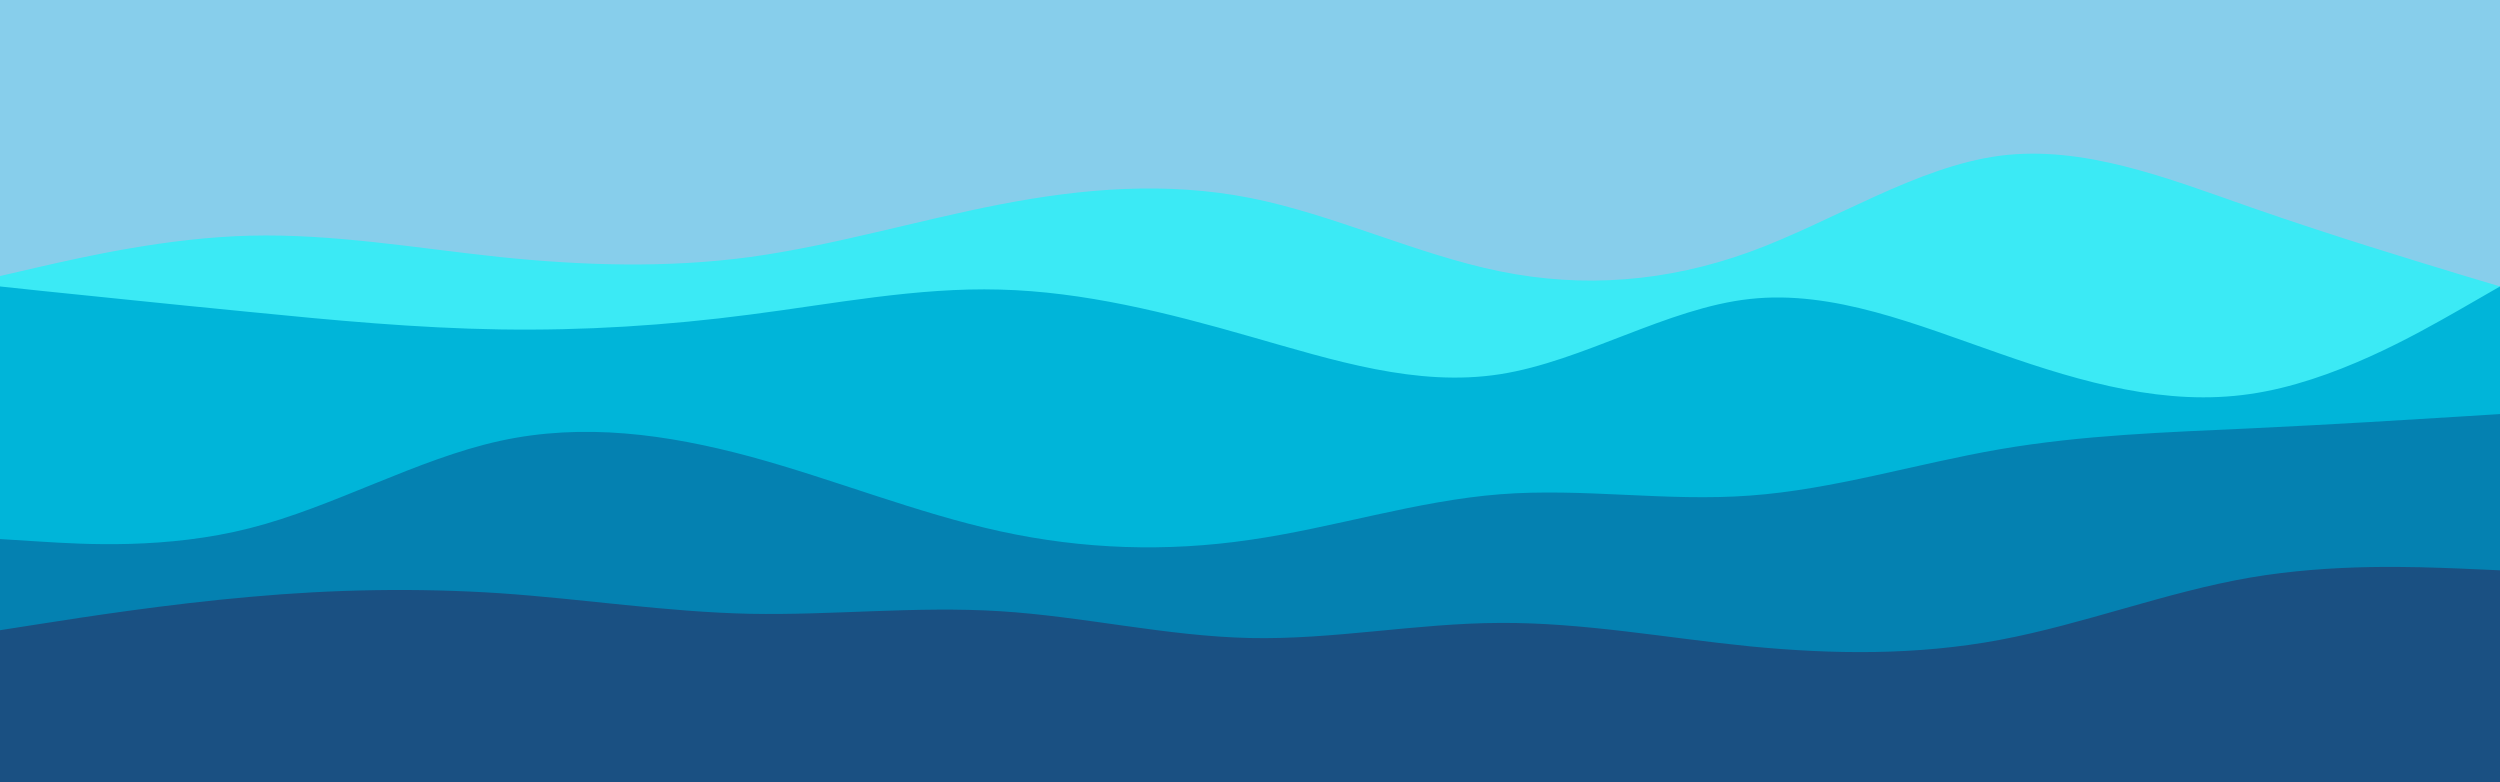
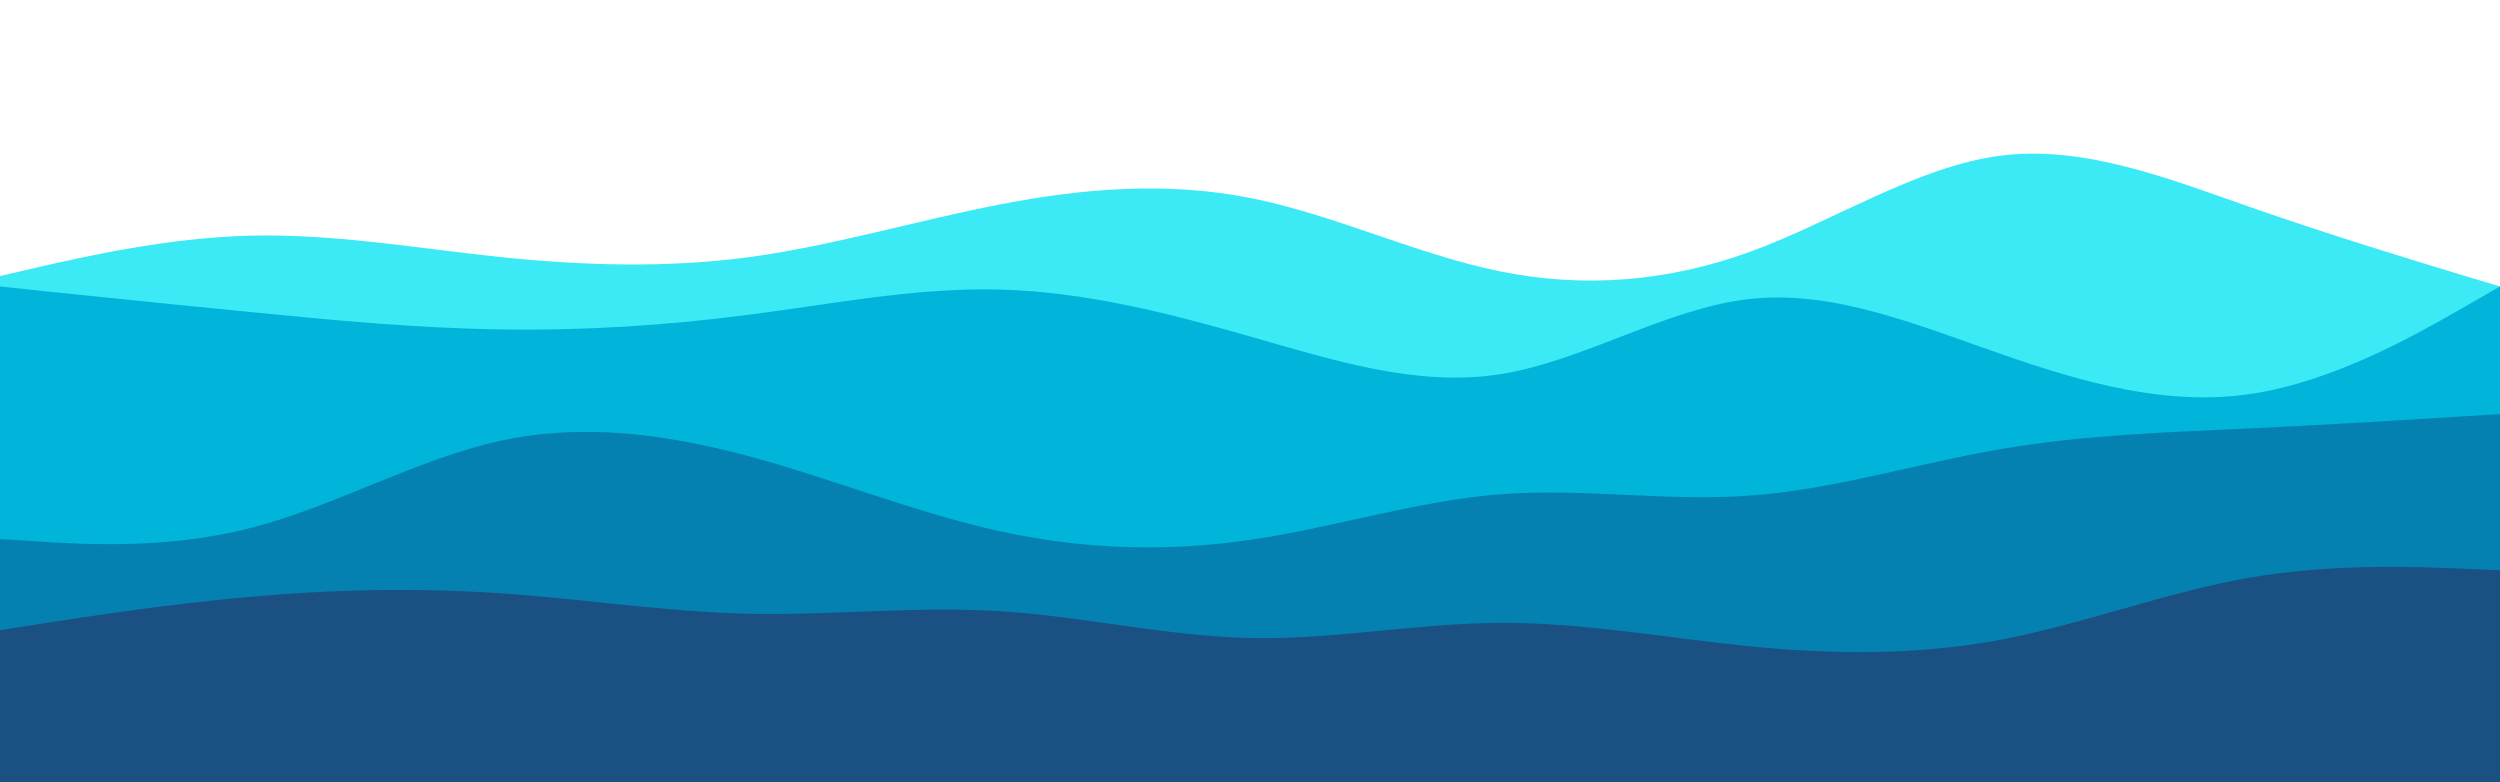
<svg xmlns="http://www.w3.org/2000/svg" id="visual" viewBox="0 0 960 300" width="960" height="300" version="1.1">
-   <rect x="0" y="0" width="960" height="300" fill="#87CEEB" />
-   <path d="M0 106L16 102.3C32 98.7 64 91.3 96 90.5C128 89.7 160 95.3 192 98.7C224 102 256 103 288 98.7C320 94.3 352 84.7 384 78.5C416 72.3 448 69.7 480 76C512 82.3 544 97.7 576 104.2C608 110.7 640 108.3 672 96.7C704 85 736 64 768 59.8C800 55.7 832 68.3 864 79.5C896 90.7 928 100.3 944 105.2L960 110L960 301L944 301C928 301 896 301 864 301C832 301 800 301 768 301C736 301 704 301 672 301C640 301 608 301 576 301C544 301 512 301 480 301C448 301 416 301 384 301C352 301 320 301 288 301C256 301 224 301 192 301C160 301 128 301 96 301C64 301 32 301 16 301L0 301Z" fill="#3beaf5" />
-   <path d="M0 110L16 111.7C32 113.3 64 116.7 96 119.8C128 123 160 126 192 126.5C224 127 256 125 288 120.8C320 116.7 352 110.3 384 111.2C416 112 448 120 480 129.2C512 138.3 544 148.7 576 143.7C608 138.7 640 118.3 672 114.8C704 111.3 736 124.7 768 135.8C800 147 832 156 864 151.3C896 146.7 928 128.3 944 119.2L960 110L960 301L944 301C928 301 896 301 864 301C832 301 800 301 768 301C736 301 704 301 672 301C640 301 608 301 576 301C544 301 512 301 480 301C448 301 416 301 384 301C352 301 320 301 288 301C256 301 224 301 192 301C160 301 128 301 96 301C64 301 32 301 16 301L0 301Z" fill="#00b5d9" />
-   <path d="M0 207L16 208C32 209 64 211 96 202.8C128 194.7 160 176.3 192 169.3C224 162.3 256 166.7 288 175.3C320 184 352 197 384 204C416 211 448 212 480 207.3C512 202.7 544 192.3 576 189.8C608 187.3 640 192.7 672 190.3C704 188 736 178 768 172.5C800 167 832 166 864 164.5C896 163 928 161 944 160L960 159L960 301L944 301C928 301 896 301 864 301C832 301 800 301 768 301C736 301 704 301 672 301C640 301 608 301 576 301C544 301 512 301 480 301C448 301 416 301 384 301C352 301 320 301 288 301C256 301 224 301 192 301C160 301 128 301 96 301C64 301 32 301 16 301L0 301Z" fill="#0481b1" />
-   <path d="M0 242L16 239.5C32 237 64 232 96 229.2C128 226.3 160 225.7 192 227.8C224 230 256 235 288 235.7C320 236.3 352 232.7 384 234.7C416 236.7 448 244.3 480 245C512 245.7 544 239.3 576 239.2C608 239 640 245 672 248.2C704 251.3 736 251.7 768 245.7C800 239.7 832 227.3 864 221.8C896 216.3 928 217.7 944 218.3L960 219L960 301L944 301C928 301 896 301 864 301C832 301 800 301 768 301C736 301 704 301 672 301C640 301 608 301 576 301C544 301 512 301 480 301C448 301 416 301 384 301C352 301 320 301 288 301C256 301 224 301 192 301C160 301 128 301 96 301C64 301 32 301 16 301L0 301Z" fill="#1a5082" />
+   <path d="M0 106L16 102.3C32 98.7 64 91.3 96 90.5C128 89.7 160 95.3 192 98.7C224 102 256 103 288 98.7C320 94.3 352 84.7 384 78.5C416 72.3 448 69.7 480 76C512 82.3 544 97.7 576 104.2C608 110.7 640 108.3 672 96.7C704 85 736 64 768 59.8C800 55.7 832 68.3 864 79.5C896 90.7 928 100.3 944 105.2L960 110L960 301L944 301C928 301 896 301 864 301C832 301 800 301 768 301C736 301 704 301 672 301C640 301 608 301 576 301C544 301 512 301 480 301C448 301 416 301 384 301C352 301 320 301 288 301C256 301 224 301 192 301C160 301 128 301 96 301C64 301 32 301 16 301L0 301Z" fill="#3beaf5">
+     <animate attributeName="d" dur="15s" begin="0s" values="M0 106L16 102.3C32 98.7 64 91.3 96 90.5C128 89.7 160 95.3 192 98.7C224 102 256 103 288 98.7C320 94.3 352 84.7 384 78.5C416 72.3 448 69.7 480 76C512 82.3 544 97.7 576 104.2C608 110.7 640 108.3 672 96.7C704 85 736 64 768 59.8C800 55.7 832 68.3 864 79.5C896 90.7 928 100.3 944 105.2L960 110L960 301L944 301C928 301 896 301 864 301C832 301 800 301 768 301C736 301 704 301 672 301C640 301 608 301 576 301C544 301 512 301 480 301C448 301 416 301 384 301C352 301 320 301 288 301C256 301 224 301 192 301C160 301 128 301 96 301C64 301 32 301 16 301L0 301Z;               M0 60L16 66C32 72 64 84 96 89C128 94 160 92 192 88.8C224 85.7 256 81.3 288 82.2C320 83 352 89 384 87C416 85 448 75 480 71.3C512 67.7 544 70.3 576 71.3C608 72.3 640 71.7 672 75.8C704 80 736 89 768 87.2C800 85.3 832 72.7 864 68.7C896 64.7 928 69.3 944 71.7L960 74L960 301L944 301C928 301 896 301 864 301C832 301 800 301 768 301C736 301 704 301 672 301C640 301 608 301 576 301C544 301 512 301 480 301C448 301 416 301 384 301C352 301 320 301 288 301C256 301 224 301 192 301C160 301 128 301 96 301C64 301 32 301 16 301L0 301Z;               M0 106L16 102.3C32 98.7 64 91.3 96 90.5C128 89.7 160 95.3 192 98.7C224 102 256 103 288 98.7C320 94.3 352 84.7 384 78.5C416 72.3 448 69.7 480 76C512 82.3 544 97.7 576 104.2C608 110.7 640 108.3 672 96.7C704 85 736 64 768 59.8C800 55.7 832 68.3 864 79.5C896 90.7 928 100.3 944 105.2L960 110L960 301L944 301C928 301 896 301 864 301C832 301 800 301 768 301C736 301 704 301 672 301C640 301 608 301 576 301C544 301 512 301 480 301C448 301 416 301 384 301C352 301 320 301 288 301C256 301 224 301 192 301C160 301 128 301 96 301C64 301 32 301 16 301L0 301Z" repeatCount="indefinite" />
+   </path>
+   <path d="M0 110L16 111.7C32 113.3 64 116.7 96 119.8C128 123 160 126 192 126.5C224 127 256 125 288 120.8C320 116.7 352 110.3 384 111.2C416 112 448 120 480 129.2C512 138.3 544 148.7 576 143.7C608 138.7 640 118.3 672 114.8C704 111.3 736 124.7 768 135.8C800 147 832 156 864 151.3C896 146.7 928 128.3 944 119.2L960 110L960 301L944 301C928 301 896 301 864 301C832 301 800 301 768 301C736 301 704 301 672 301C640 301 608 301 576 301C544 301 512 301 480 301C448 301 416 301 384 301C352 301 320 301 288 301C256 301 224 301 192 301C160 301 128 301 96 301C64 301 32 301 16 301L0 301Z" fill="#00b5d9">
+     <animate attributeName="d" dur="14s" begin="0s" values="M0 110L16 111.7C32 113.3 64 116.7 96 119.8C128 123 160 126 192 126.5C224 127 256 125 288 120.8C320 116.7 352 110.3 384 111.2C416 112 448 120 480 129.2C512 138.3 544 148.7 576 143.7C608 138.7 640 118.3 672 114.8C704 111.3 736 124.7 768 135.8C800 147 832 156 864 151.3C896 146.7 928 128.3 944 119.2L960 110L960 301L944 301C928 301 896 301 864 301C832 301 800 301 768 301C736 301 704 301 672 301C640 301 608 301 576 301C544 301 512 301 480 301C448 301 416 301 384 301C352 301 320 301 288 301C256 301 224 301 192 301C160 301 128 301 96 301C64 301 32 301 16 301L0 301Z;               M0 152L16 151.3C32 150.7 64 149.3 96 147.7C128 146 160 144 192 138C224 132 256 122 288 121.3C320 120.7 352 129.3 384 133.3C416 137.3 448 136.7 480 138.5C512 140.3 544 144.7 576 146.2C608 147.7 640 146.3 672 145.3C704 144.3 736 143.7 768 138.8C800 134 832 125 864 125C896 125 928 134 944 138.5L960 143L960 301L944 301C928 301 896 301 864 301C832 301 800 301 768 301C736 301 704 301 672 301C640 301 608 301 576 301C544 301 512 301 480 301C448 301 416 301 384 301C352 301 320 301 288 301C256 301 224 301 192 301C160 301 128 301 96 301C64 301 32 301 16 301L0 301Z;               M0 110L16 111.7C32 113.3 64 116.7 96 119.8C128 123 160 126 192 126.5C224 127 256 125 288 120.8C320 116.7 352 110.3 384 111.2C416 112 448 120 480 129.2C512 138.3 544 148.7 576 143.7C608 138.7 640 118.3 672 114.8C704 111.3 736 124.7 768 135.8C800 147 832 156 864 151.3C896 146.7 928 128.3 944 119.2L960 110L960 301L944 301C928 301 896 301 864 301C832 301 800 301 768 301C736 301 704 301 672 301C640 301 608 301 576 301C544 301 512 301 480 301C448 301 416 301 384 301C352 301 320 301 288 301C256 301 224 301 192 301C160 301 128 301 96 301C64 301 32 301 16 301L0 301Z" repeatCount="indefinite" />
+   </path>
+   <path d="M0 207L16 208C32 209 64 211 96 202.8C128 194.7 160 176.3 192 169.3C224 162.3 256 166.7 288 175.3C320 184 352 197 384 204C416 211 448 212 480 207.3C512 202.7 544 192.3 576 189.8C608 187.3 640 192.7 672 190.3C704 188 736 178 768 172.5C800 167 832 166 864 164.5C896 163 928 161 944 160L960 159L960 301L944 301C928 301 896 301 864 301C832 301 800 301 768 301C736 301 704 301 672 301C640 301 608 301 576 301C544 301 512 301 480 301C448 301 416 301 384 301C352 301 320 301 288 301C256 301 224 301 192 301C160 301 128 301 96 301C64 301 32 301 16 301L0 301Z" fill="#0481b1">
+     <animate attributeName="d" dur="13s" begin="0s" values="M0 207L16 208C32 209 64 211 96 202.8C128 194.7 160 176.3 192 169.3C224 162.3 256 166.7 288 175.3C320 184 352 197 384 204C416 211 448 212 480 207.3C512 202.7 544 192.3 576 189.8C608 187.3 640 192.7 672 190.3C704 188 736 178 768 172.5C800 167 832 166 864 164.5C896 163 928 161 944 160L960 159L960 301L944 301C928 301 896 301 864 301C832 301 800 301 768 301C736 301 704 301 672 301C640 301 608 301 576 301C544 301 512 301 480 301C448 301 416 301 384 301C352 301 320 301 288 301C256 301 224 301 192 301C160 301 128 301 96 301C64 301 32 301 16 301L0 301Z;               M0 204L16 199.5C32 195 64 186 96 182.3C128 178.7 160 180.3 192 180.5C224 180.7 256 179.3 288 180.7C320 182 352 186 384 187.8C416 189.7 448 189.3 480 189.3C512 189.3 544 189.7 576 189C608 188.3 640 186.7 672 182.7C704 178.7 736 172.3 768 170.7C800 169 832 172 864 175C896 178 928 181 944 182.5L960 184L960 301L944 301C928 301 896 301 864 301C832 301 800 301 768 301C736 301 704 301 672 301C640 301 608 301 576 301C544 301 512 301 480 301C448 301 416 301 384 301C352 301 320 301 288 301C256 301 224 301 192 301C160 301 128 301 96 301C64 301 32 301 16 301L0 301Z;               M0 207L16 208C32 209 64 211 96 202.8C128 194.7 160 176.3 192 169.3C224 162.3 256 166.7 288 175.3C320 184 352 197 384 204C416 211 448 212 480 207.3C512 202.7 544 192.3 576 189.8C608 187.3 640 192.7 672 190.3C704 188 736 178 768 172.5C800 167 832 166 864 164.5C896 163 928 161 944 160L960 159L960 301L944 301C928 301 896 301 864 301C832 301 800 301 768 301C736 301 704 301 672 301C640 301 608 301 576 301C544 301 512 301 480 301C448 301 416 301 384 301C352 301 320 301 288 301C256 301 224 301 192 301C160 301 128 301 96 301C64 301 32 301 16 301L0 301Z" repeatCount="indefinite" />
+   </path>
+   <path d="M0 242L16 239.5C32 237 64 232 96 229.2C128 226.3 160 225.7 192 227.8C224 230 256 235 288 235.7C320 236.3 352 232.7 384 234.7C416 236.7 448 244.3 480 245C512 245.7 544 239.3 576 239.2C608 239 640 245 672 248.2C704 251.3 736 251.7 768 245.7C800 239.7 832 227.3 864 221.8C896 216.3 928 217.7 944 218.3L960 219L960 301L944 301C928 301 896 301 864 301C832 301 800 301 768 301C736 301 704 301 672 301C640 301 608 301 576 301C544 301 512 301 480 301C448 301 416 301 384 301C352 301 320 301 288 301C256 301 224 301 192 301C160 301 128 301 96 301C64 301 32 301 16 301L0 301Z" fill="#1a5082">
+     <animate attributeName="d" dur="12s" begin="0s" values="M0 242L16 239.5C32 237 64 232 96 229.2C128 226.3 160 225.7 192 227.8C224 230 256 235 288 235.7C320 236.3 352 232.7 384 234.7C416 236.7 448 244.3 480 245C512 245.7 544 239.3 576 239.2C608 239 640 245 672 248.2C704 251.3 736 251.7 768 245.7C800 239.7 832 227.3 864 221.8C896 216.3 928 217.7 944 218.3L960 219L960 301L944 301C928 301 896 301 864 301C832 301 800 301 768 301C736 301 704 301 672 301C640 301 608 301 576 301C544 301 512 301 480 301C448 301 416 301 384 301C352 301 320 301 288 301C256 301 224 301 192 301C160 301 128 301 96 301C64 301 32 301 16 301L0 301Z;               M0 231L16 230C32 229 64 227 96 231.2C128 235.3 160 245.7 192 248.8C224 252 256 248 288 243.3C320 238.7 352 233.3 384 230.7C416 228 448 228 480 230.3C512 232.7 544 237.3 576 236.7C608 236 640 230 672 227.8C704 225.7 736 227.3 768 227.3C800 227.3 832 225.7 864 228.5C896 231.3 928 238.7 944 242.3L960 246L960 301L944 301C928 301 896 301 864 301C832 301 800 301 768 301C736 301 704 301 672 301C640 301 608 301 576 301C544 301 512 301 480 301C448 301 416 301 384 301C352 301 320 301 288 301C256 301 224 301 192 301C160 301 128 301 96 301C64 301 32 301 16 301L0 301Z;               M0 242L16 239.5C32 237 64 232 96 229.2C128 226.3 160 225.7 192 227.8C224 230 256 235 288 235.7C320 236.3 352 232.7 384 234.7C416 236.7 448 244.3 480 245C512 245.7 544 239.3 576 239.2C608 239 640 245 672 248.2C704 251.3 736 251.7 768 245.7C800 239.7 832 227.3 864 221.8C896 216.3 928 217.7 944 218.3L960 219L960 301L944 301C928 301 896 301 864 301C832 301 800 301 768 301C736 301 704 301 672 301C640 301 608 301 576 301C544 301 512 301 480 301C448 301 416 301 384 301C352 301 320 301 288 301C256 301 224 301 192 301C160 301 128 301 96 301C64 301 32 301 16 301L0 301Z" repeatCount="indefinite" />
+   </path>
</svg>
